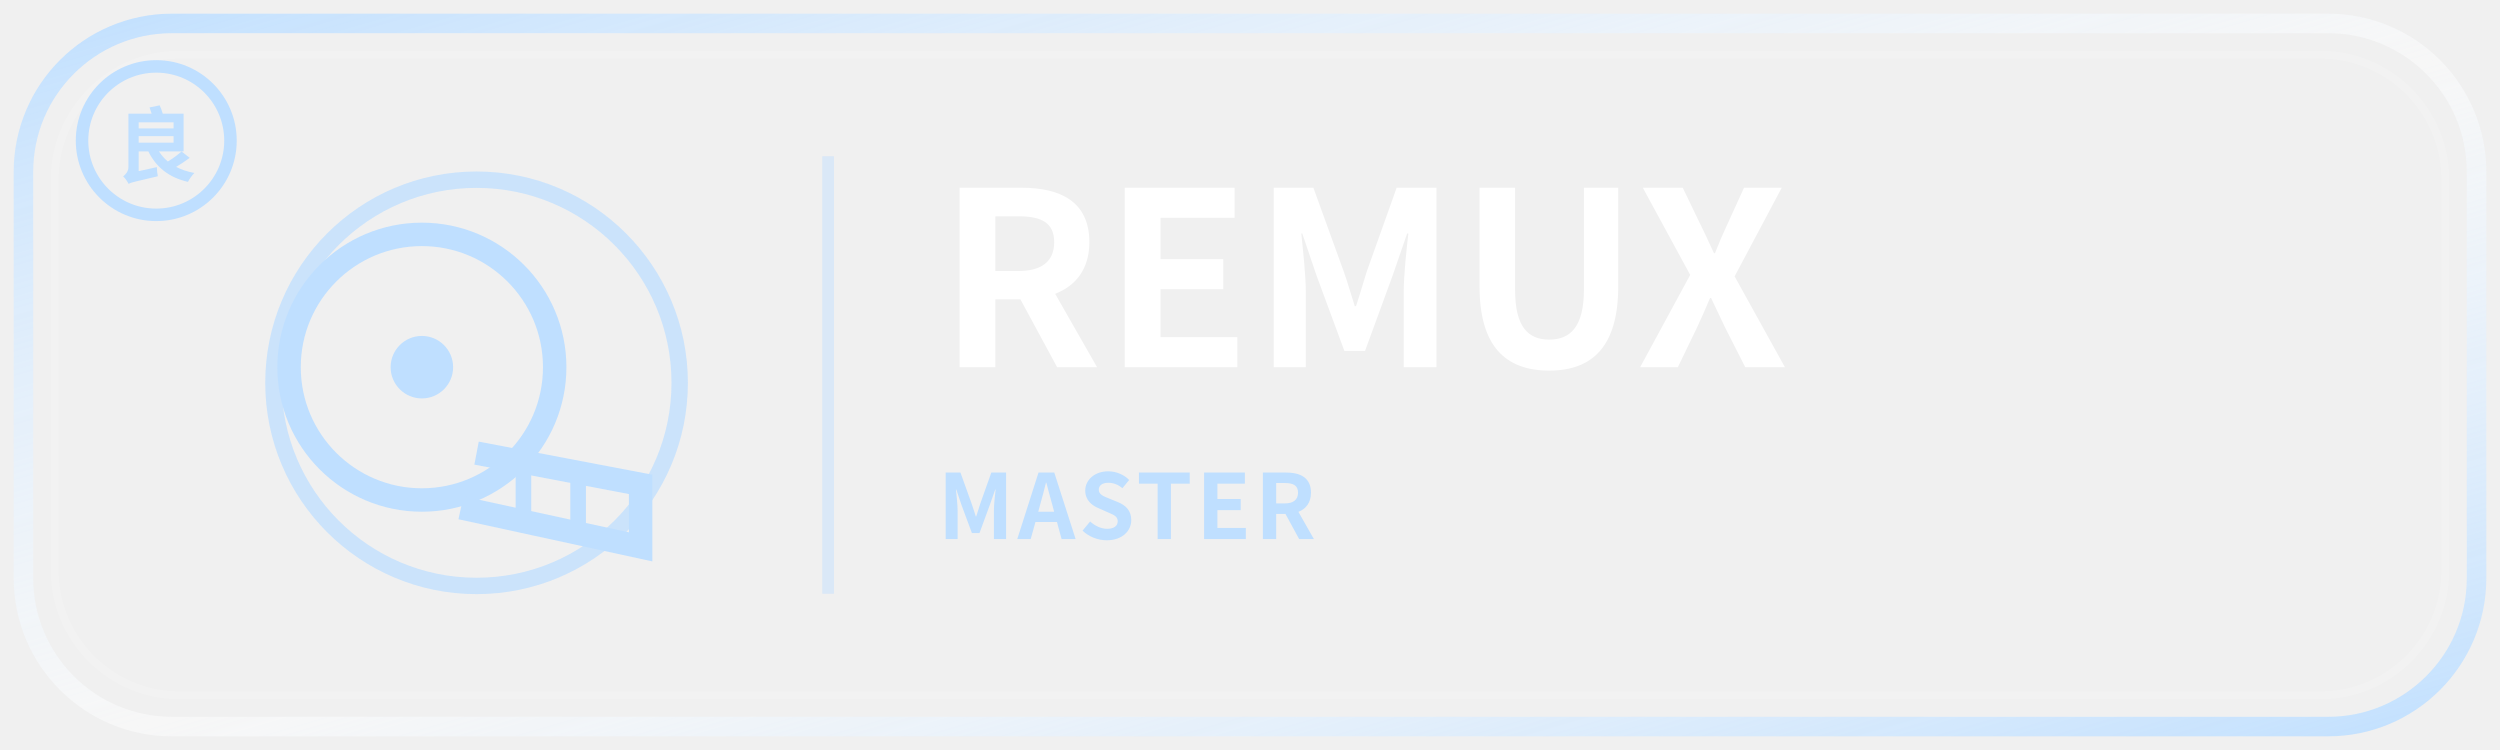
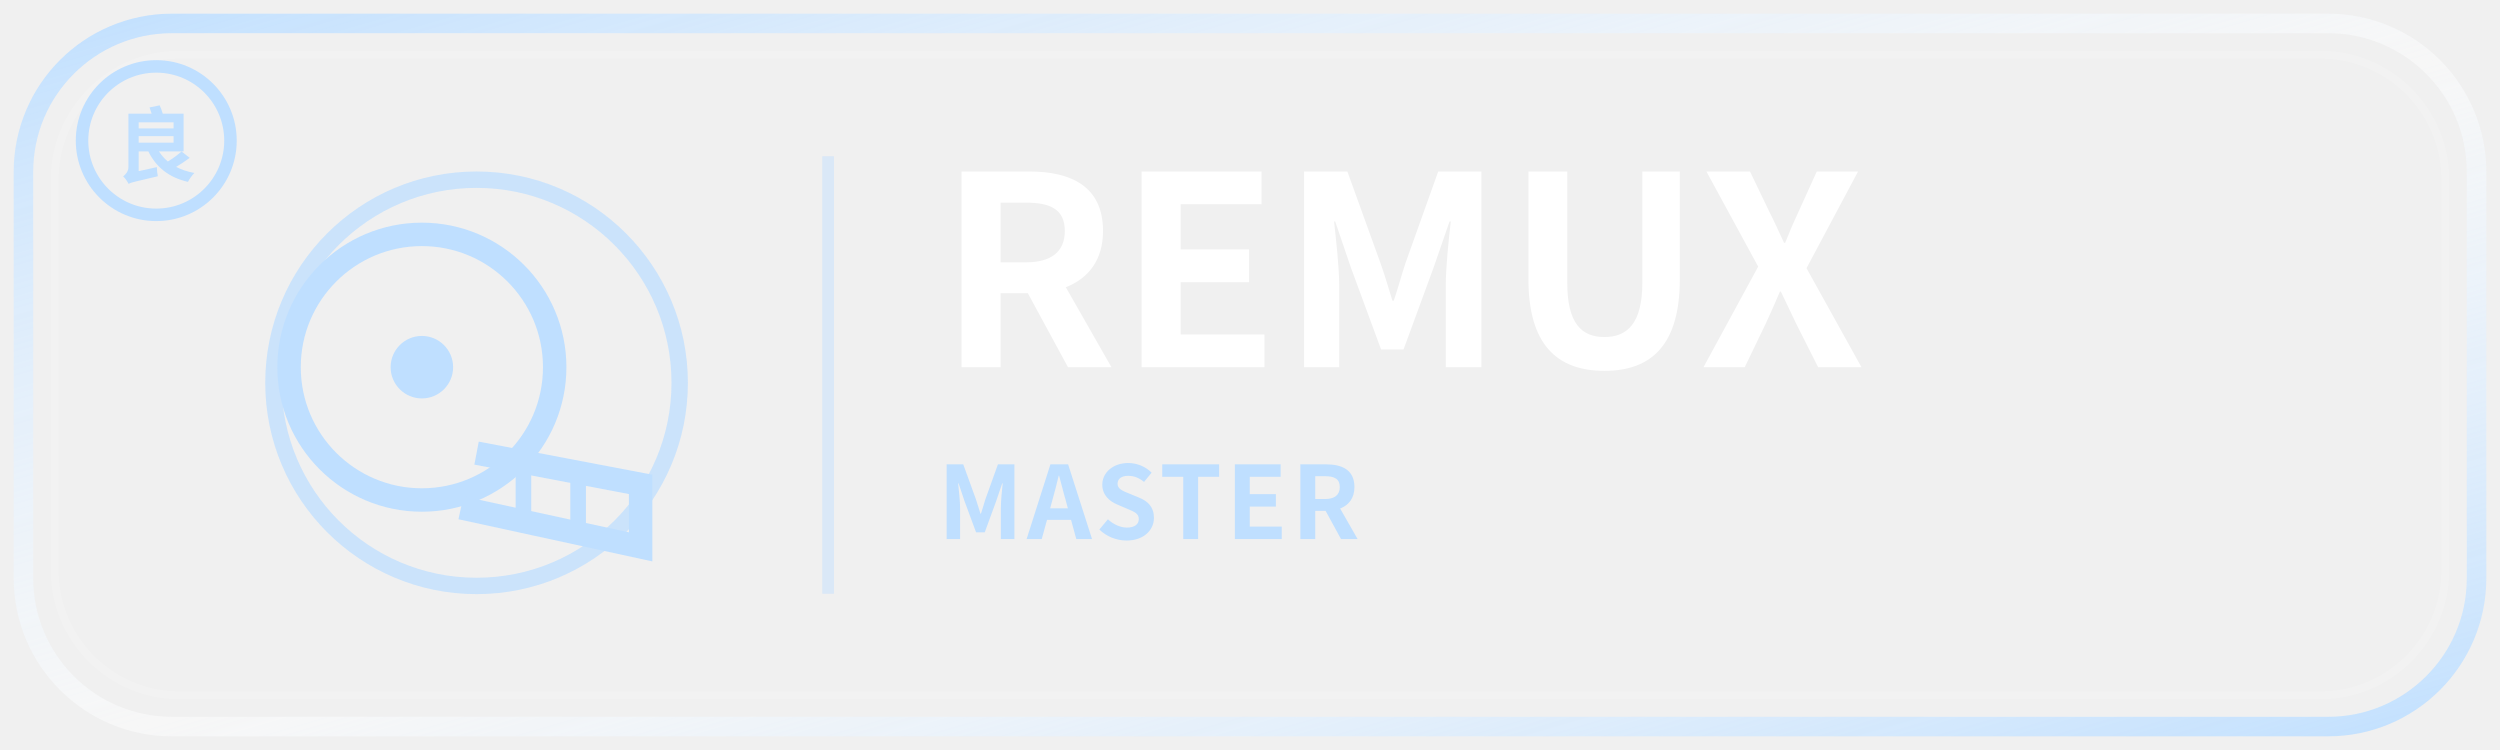
<svg xmlns="http://www.w3.org/2000/svg" width="320" height="96" viewBox="0 0 320 96">
  <defs>
    <linearGradient id="edge" x1="0" y1="0" x2="1" y2="1">
      <stop offset="0" stop-color="#BFDFFF" stop-opacity=".95" />
      <stop offset=".52" stop-color="#FFFFFF" stop-opacity=".48" />
      <stop offset="1" stop-color="#BFDFFF" stop-opacity=".95" />
    </linearGradient>
  </defs>
  <rect x="3" y="3" width="314" height="90" rx="19" fill="none" stroke="url(#edge)" stroke-width="2.5" />
  <rect x="7" y="7" width="306" height="82" rx="16" fill="none" stroke="#FFFFFF" stroke-opacity=".14" stroke-width="1" />
  <circle cx="20" cy="18" r="9.5" fill="none" stroke="#BFDFFF" stroke-width="1.6" />
  <text x="20" y="22.5" text-anchor="middle" font-family="Noto Sans CJK SC,PingFang SC,Arial,sans-serif" font-size="10.5" font-weight="800" fill="#BFDFFF">良</text>
  <circle cx="61" cy="49" r="26" fill="none" stroke="#BFDFFF" stroke-width="2.1" stroke-opacity=".75" />
  <circle cx="54" cy="47" r="17" fill="none" stroke="#BFDFFF" stroke-width="3" />
  <circle cx="54" cy="47" r="4" fill="#BFDFFF" />
  <path d="M61 58l21 4v8l-23-5" fill="none" stroke="#BFDFFF" stroke-width="3" />
  <path d="M67 60v7M74 61v7" stroke="#BFDFFF" stroke-width="2" />
  <path d="M106 20v56" stroke="#BFDFFF" stroke-opacity=".45" stroke-width="1.5" />
-   <text x="120" y="47" font-family="Noto Sans CJK SC,PingFang SC,Arial,Helvetica,sans-serif" font-size="31" font-weight="850" fill="#FFFFFF">REMUX</text>
-   <text x="120" y="69" font-family="Noto Sans CJK SC,PingFang SC,Microsoft YaHei,Arial,sans-serif" font-size="11.5" font-weight="750" letter-spacing=".45" fill="#BFDFFF">MASTER</text>
+   <text x="120" y="47" font-family="Noto Sans CJK SC,PingFang SC,Arial,Helvetica,sans-serif" font-size="33.8" font-weight="850" fill="#FFFFFF">REMUX</text>
+   <text x="120" y="69" font-family="Noto Sans CJK SC,PingFang SC,Microsoft YaHei,Arial,sans-serif" font-size="12.9" font-weight="750" letter-spacing=".45" fill="#BFDFFF">MASTER</text>
</svg>
